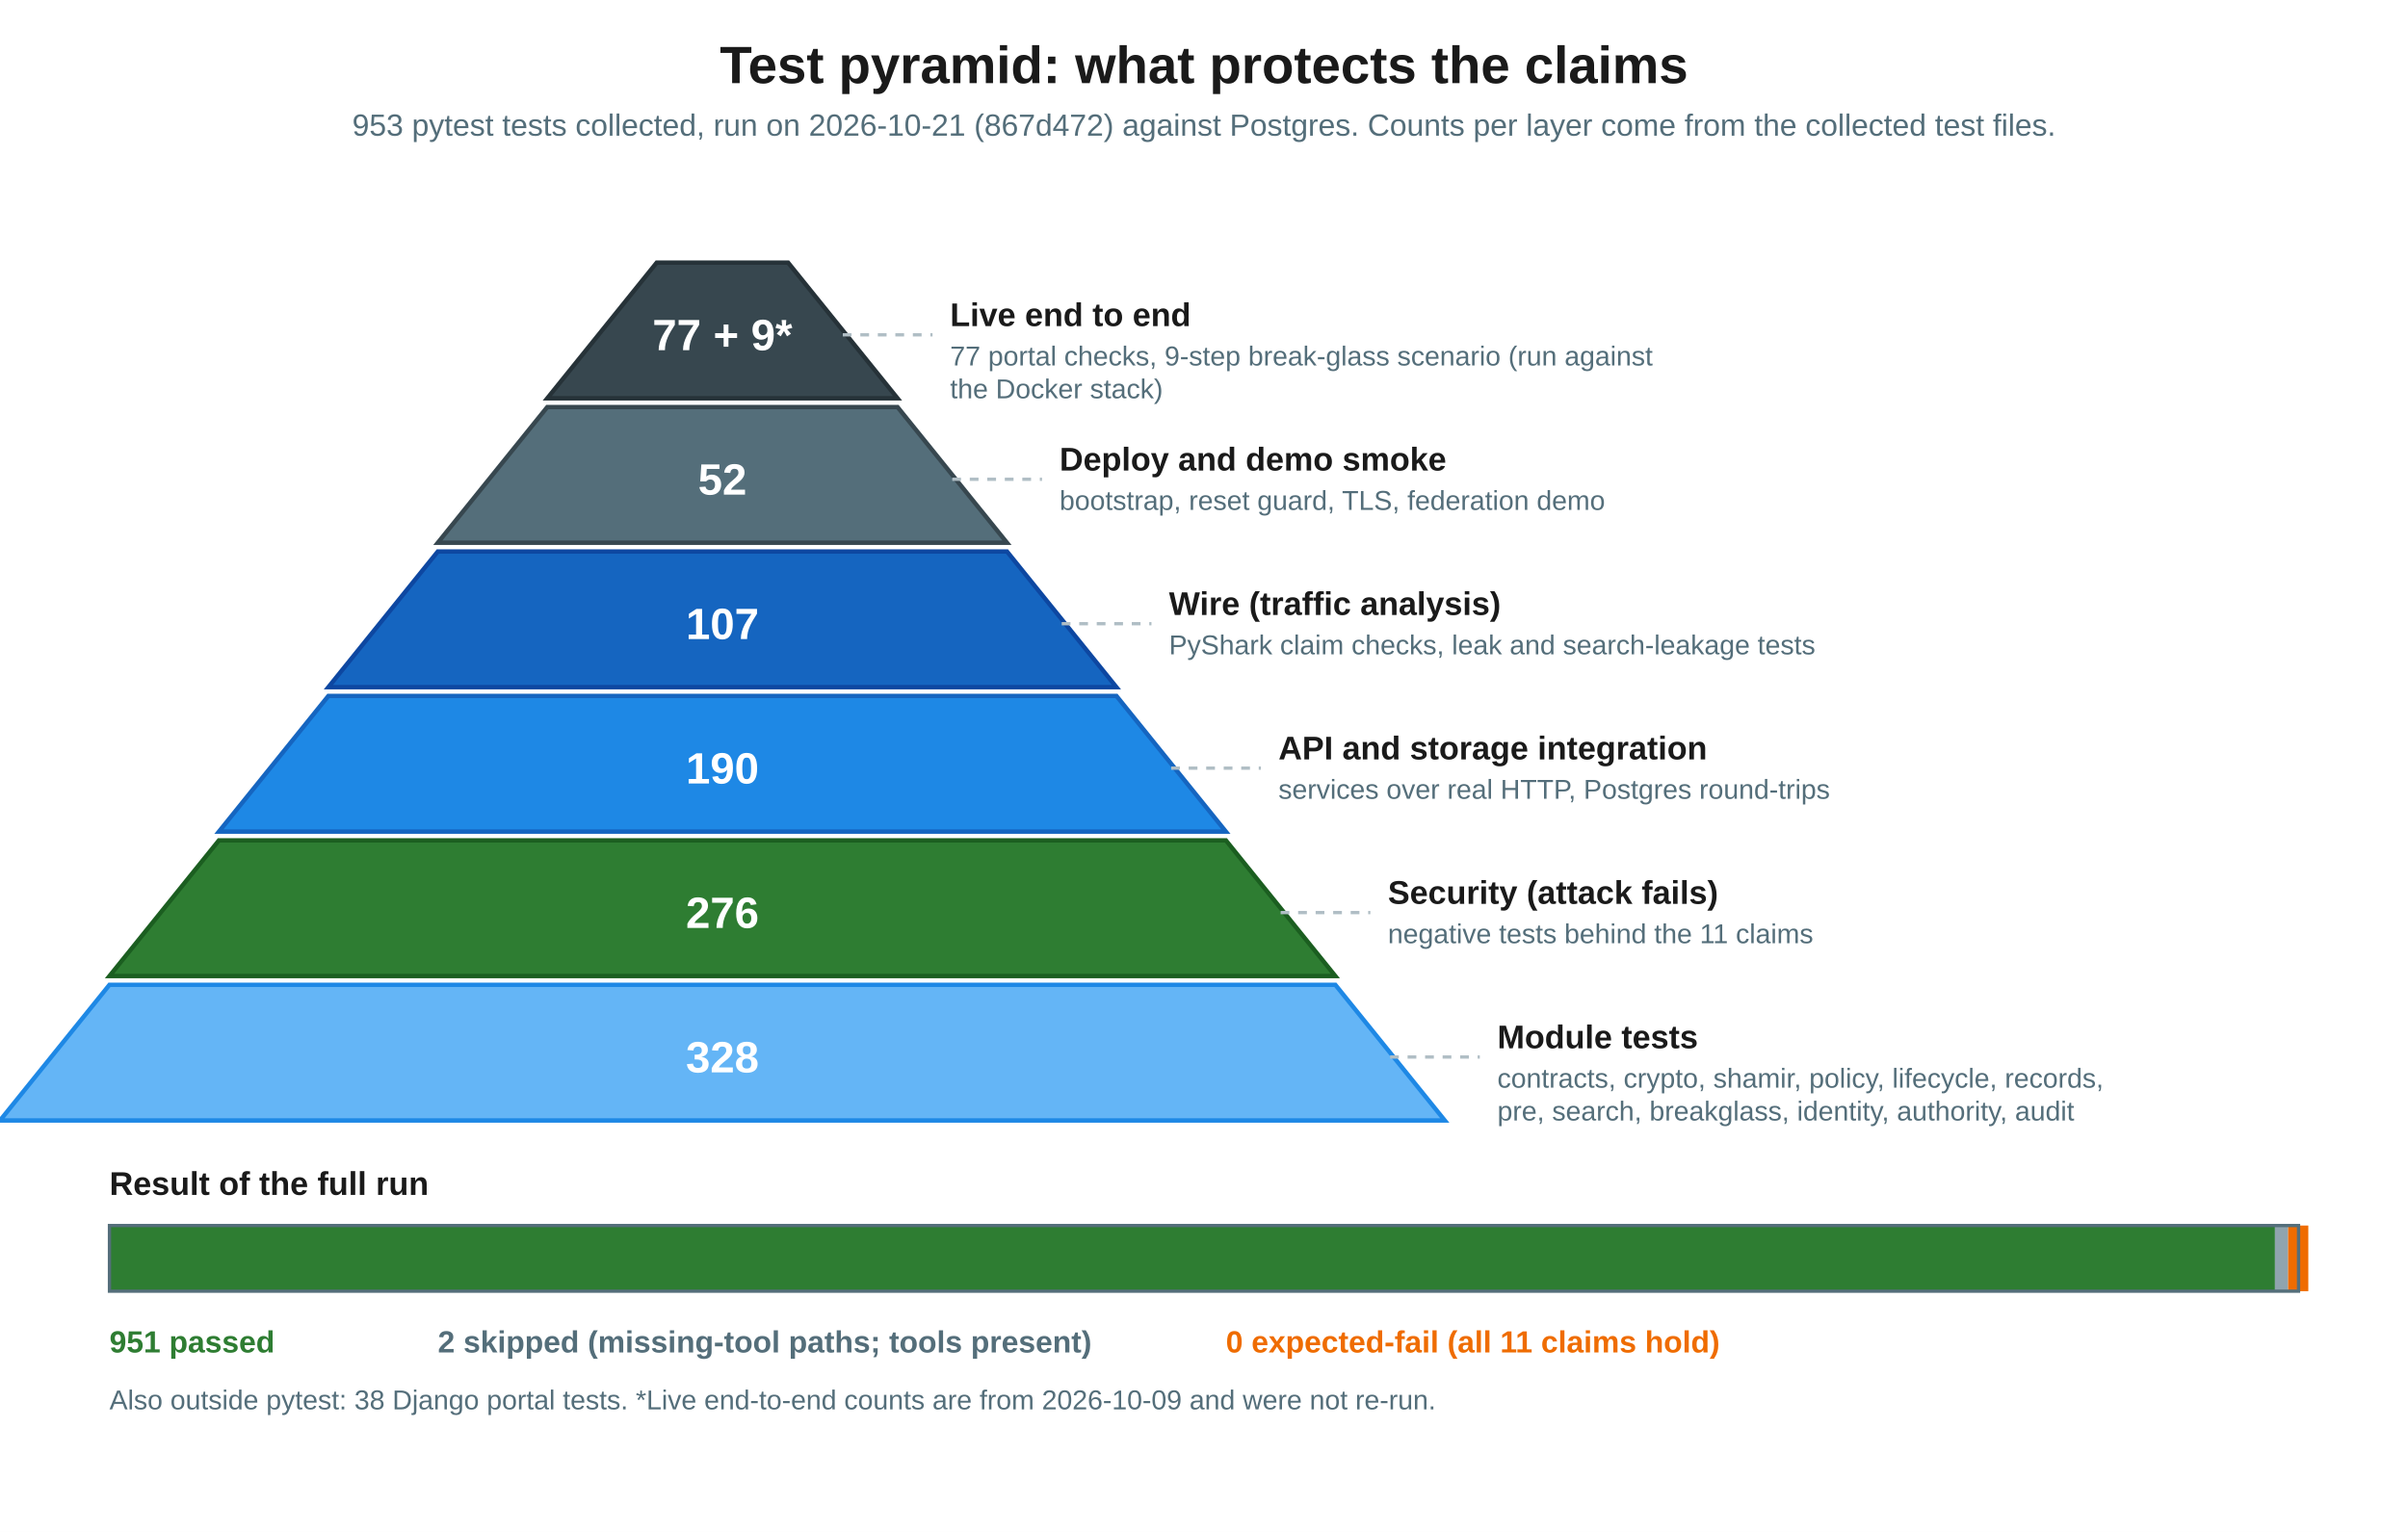
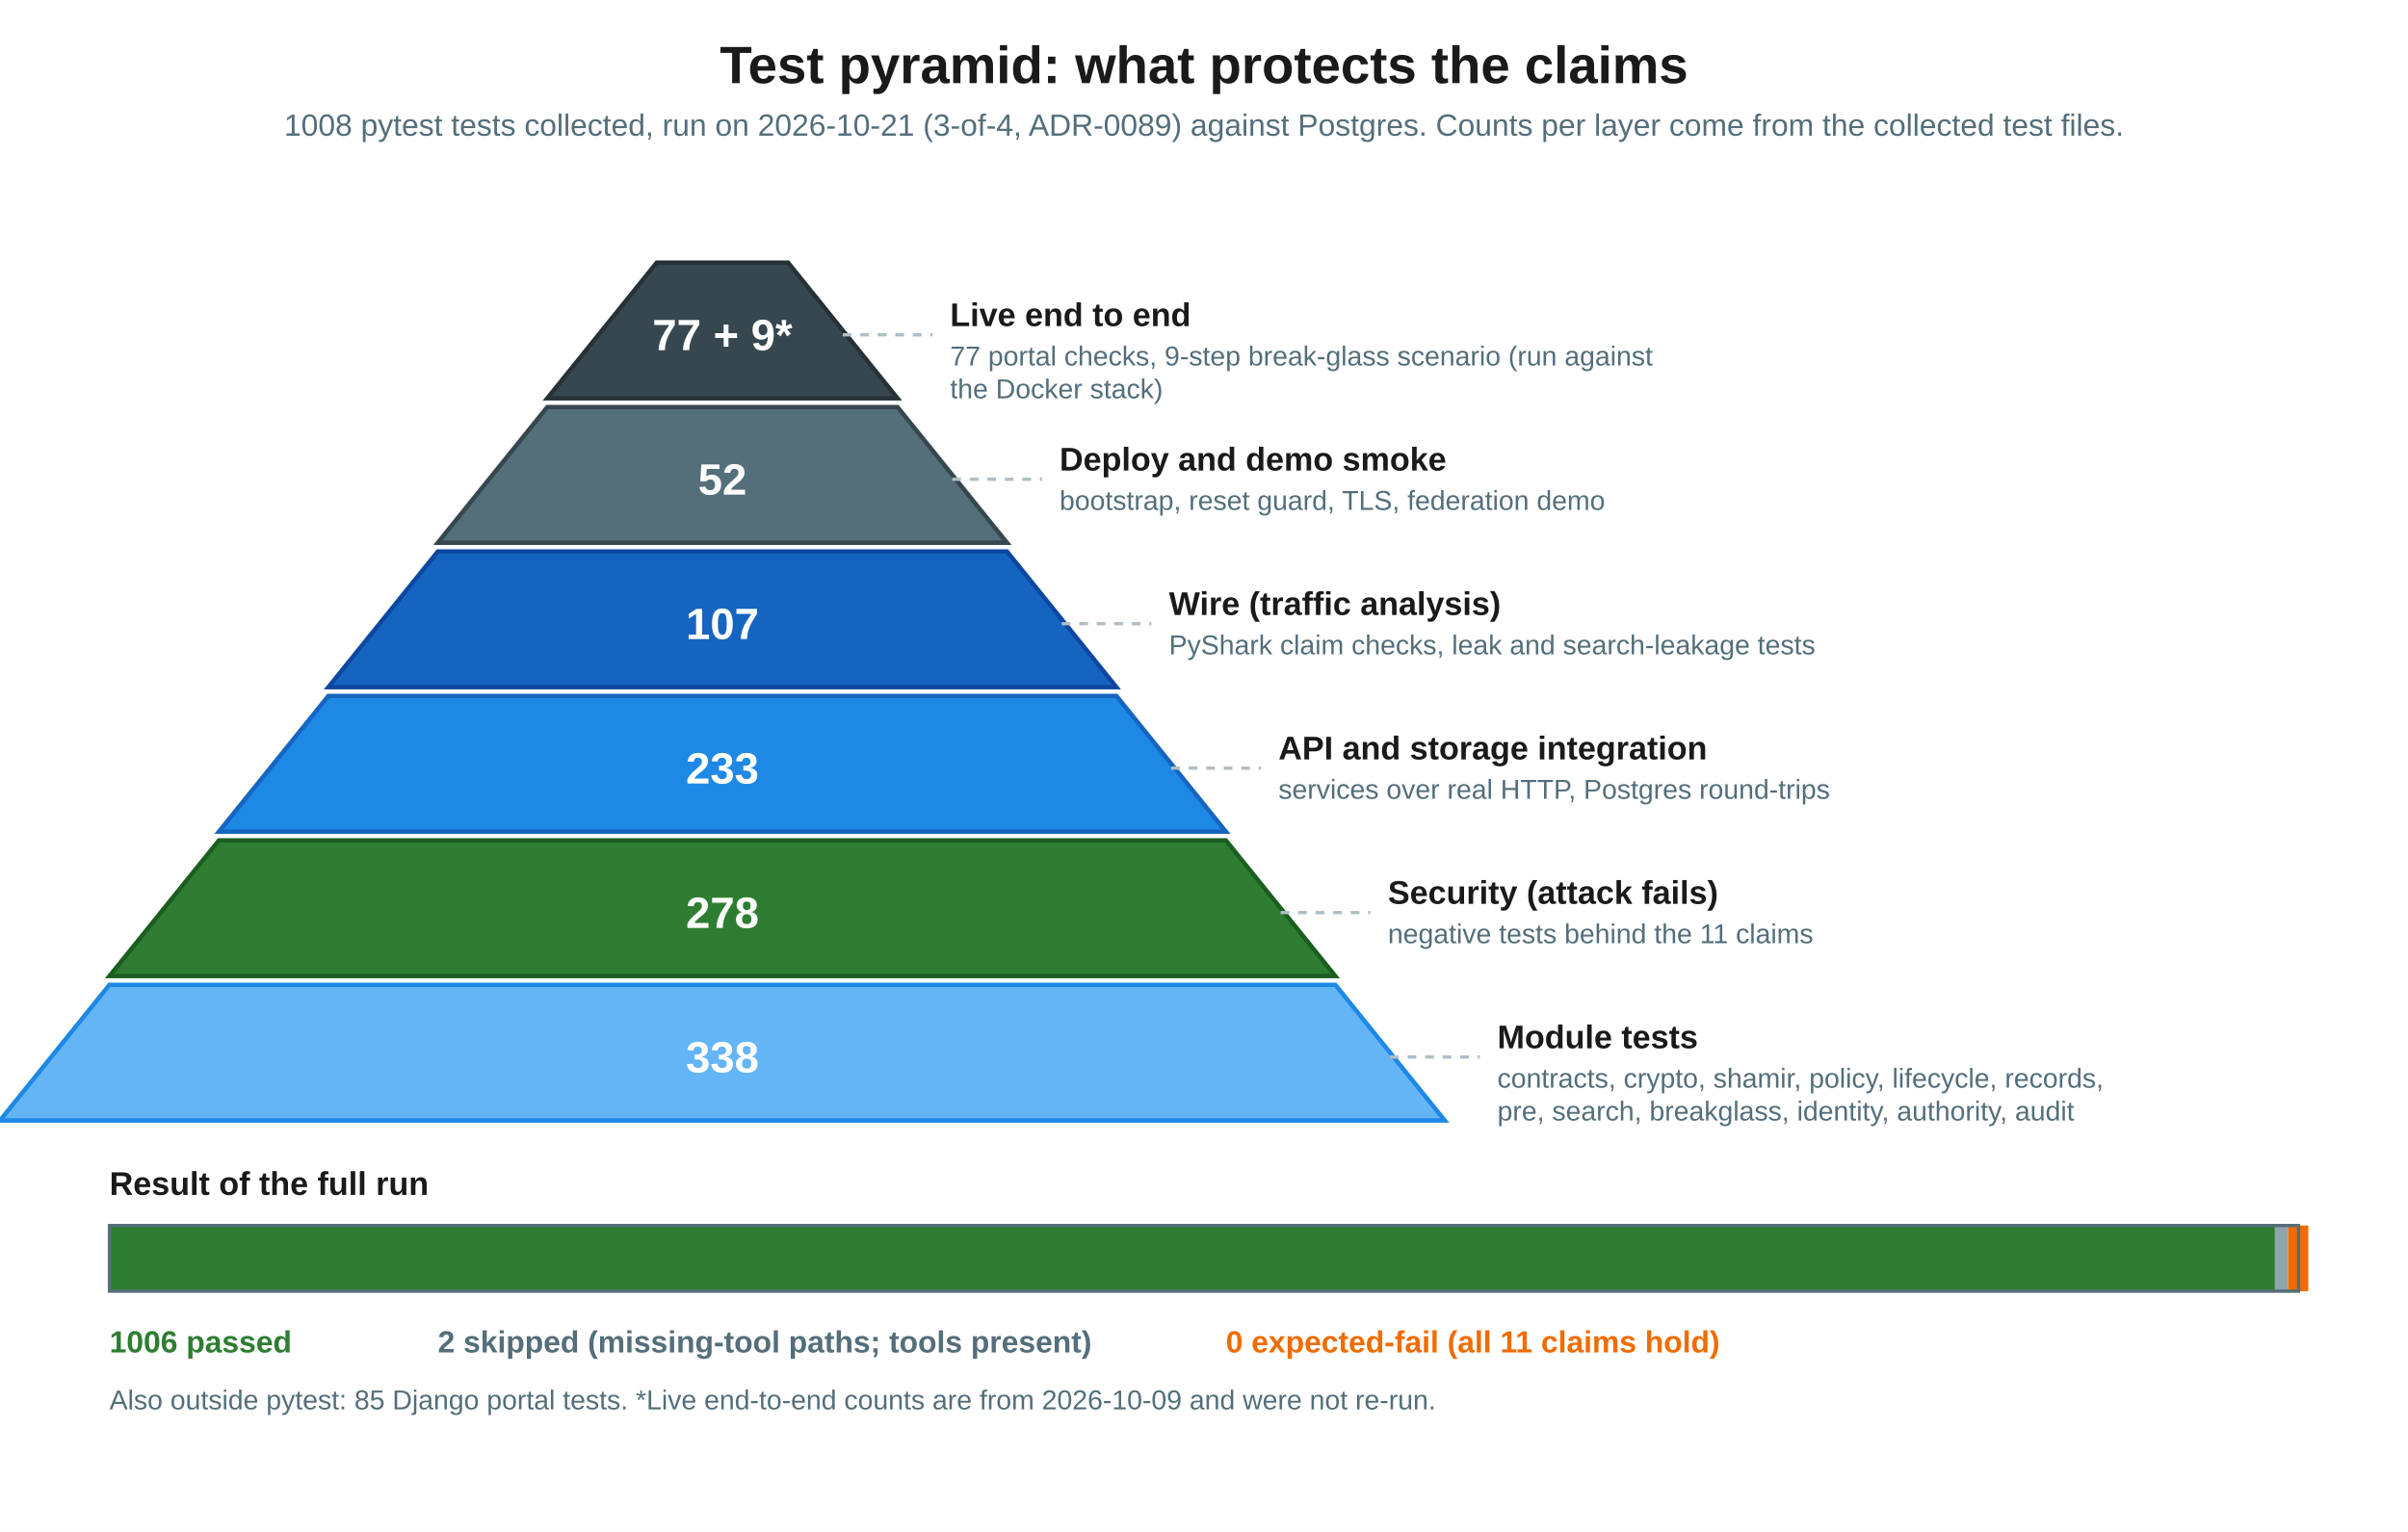
<svg xmlns="http://www.w3.org/2000/svg" viewBox="0 0 1100 700" font-family="Segoe UI, Arial, sans-serif">
  <rect width="1100" height="700" fill="#ffffff" />
  <text x="550" y="38" text-anchor="middle" font-size="24" font-weight="700" fill="#1a1a1a">Test pyramid: what protects the claims</text>
-   <text x="550" y="62" text-anchor="middle" font-size="14" fill="#546e7a">953 pytest tests collected, run on 2026-10-21 (867d472) against Postgres. Counts per layer come from the collected test files.</text>
+   <text x="550" y="62" text-anchor="middle" font-size="14" fill="#546e7a">1008 pytest tests collected, run on 2026-10-21 (3-of-4, ADR-0089) against Postgres. Counts per layer come from the collected test files.</text>
  <polygon points="300.0,120 360.0,120 410.0,182 250.0,182" fill="#37474f" stroke="#263238" stroke-width="2" />
  <text x="330" y="160.0" text-anchor="middle" font-size="20" font-weight="700" fill="#ffffff">77 + 9*</text>
  <path d="M385.0,153.0 H426.0" stroke="#b0bec5" stroke-width="1.5" stroke-dasharray="4 4" fill="none" />
  <text x="434.0" y="149.0" font-size="15" font-weight="700" fill="#1a1a1a">Live end to end</text>
  <text x="434.0" y="167.0" font-size="12.5" fill="#546e7a">77 portal checks, 9-step break-glass scenario (run against</text>
  <text x="434.0" y="182.0" font-size="12.5" fill="#546e7a">the Docker stack)</text>
  <polygon points="250.0,186 410.0,186 460.0,248 200.0,248" fill="#546e7a" stroke="#37474f" stroke-width="2" />
  <text x="330" y="226.0" text-anchor="middle" font-size="20" font-weight="700" fill="#ffffff">52</text>
  <path d="M435.0,219.0 H476.0" stroke="#b0bec5" stroke-width="1.5" stroke-dasharray="4 4" fill="none" />
  <text x="484.0" y="215.0" font-size="15" font-weight="700" fill="#1a1a1a">Deploy and demo smoke</text>
  <text x="484.0" y="233.0" font-size="12.5" fill="#546e7a">bootstrap, reset guard, TLS, federation demo</text>
  <polygon points="200.0,252 460.0,252 510.0,314 150.0,314" fill="#1565c0" stroke="#0d47a1" stroke-width="2" />
  <text x="330" y="292.0" text-anchor="middle" font-size="20" font-weight="700" fill="#ffffff">107</text>
  <path d="M485.0,285.0 H526.0" stroke="#b0bec5" stroke-width="1.5" stroke-dasharray="4 4" fill="none" />
  <text x="534.0" y="281.0" font-size="15" font-weight="700" fill="#1a1a1a">Wire (traffic analysis)</text>
  <text x="534.0" y="299.0" font-size="12.5" fill="#546e7a">PyShark claim checks, leak and search-leakage tests</text>
  <polygon points="150.0,318 510.0,318 560.0,380 100.0,380" fill="#1e88e5" stroke="#1565c0" stroke-width="2" />
-   <text x="330" y="358.0" text-anchor="middle" font-size="20" font-weight="700" fill="#ffffff">190</text>
+   <text x="330" y="358.0" text-anchor="middle" font-size="20" font-weight="700" fill="#ffffff">233</text>
  <path d="M535.0,351.0 H576.0" stroke="#b0bec5" stroke-width="1.5" stroke-dasharray="4 4" fill="none" />
  <text x="584.0" y="347.0" font-size="15" font-weight="700" fill="#1a1a1a">API and storage integration</text>
  <text x="584.0" y="365.0" font-size="12.5" fill="#546e7a">services over real HTTP, Postgres round-trips</text>
  <polygon points="100.0,384 560.0,384 610.0,446 50.0,446" fill="#2e7d32" stroke="#1b5e20" stroke-width="2" />
-   <text x="330" y="424.0" text-anchor="middle" font-size="20" font-weight="700" fill="#ffffff">276</text>
+   <text x="330" y="424.0" text-anchor="middle" font-size="20" font-weight="700" fill="#ffffff">278</text>
  <path d="M585.0,417.0 H626.0" stroke="#b0bec5" stroke-width="1.5" stroke-dasharray="4 4" fill="none" />
  <text x="634.0" y="413.0" font-size="15" font-weight="700" fill="#1a1a1a">Security (attack fails)</text>
  <text x="634.0" y="431.0" font-size="12.5" fill="#546e7a">negative tests behind the 11 claims</text>
  <polygon points="50.0,450 610.0,450 660.0,512 0.0,512" fill="#64b5f6" stroke="#1e88e5" stroke-width="2" />
-   <text x="330" y="490.0" text-anchor="middle" font-size="20" font-weight="700" fill="#ffffff">328</text>
+   <text x="330" y="490.0" text-anchor="middle" font-size="20" font-weight="700" fill="#ffffff">338</text>
  <path d="M635.0,483.0 H676.0" stroke="#b0bec5" stroke-width="1.5" stroke-dasharray="4 4" fill="none" />
  <text x="684.0" y="479.0" font-size="15" font-weight="700" fill="#1a1a1a">Module tests</text>
  <text x="684.0" y="497.0" font-size="12.5" fill="#546e7a">contracts, crypto, shamir, policy, lifecycle, records,</text>
  <text x="684.0" y="512.0" font-size="12.5" fill="#546e7a">pre, search, breakglass, identity, authority, audit</text>
  <text x="50" y="546" font-size="15" font-weight="700" fill="#1a1a1a">Result of the full run</text>
  <rect x="50" y="560" width="989.231" height="30" fill="#2e7d32" />
  <rect x="1039.231" y="560" width="6" height="30" fill="#90a4ae" />
  <rect x="1045.231" y="560" width="9.231" height="30" fill="#ef6c00" />
  <rect x="50" y="560" width="1000" height="30" fill="none" stroke="#546e7a" stroke-width="1.5" />
-   <text x="50" y="618" font-size="14" fill="#2e7d32" font-weight="700">951 passed</text>
+   <text x="50" y="618" font-size="14" fill="#2e7d32" font-weight="700">1006 passed</text>
  <text x="200" y="618" font-size="14" fill="#546e7a" font-weight="700">2 skipped (missing-tool paths; tools present)</text>
  <text x="560" y="618" font-size="14" fill="#ef6c00" font-weight="700">0 expected-fail (all 11 claims hold)</text>
-   <text x="50" y="644" font-size="12.5" fill="#546e7a">Also outside pytest: 38 Django portal tests. *Live end-to-end counts are from 2026-10-09 and were not re-run.</text>
+   <text x="50" y="644" font-size="12.5" fill="#546e7a">Also outside pytest: 85 Django portal tests. *Live end-to-end counts are from 2026-10-09 and were not re-run.</text>
</svg>
